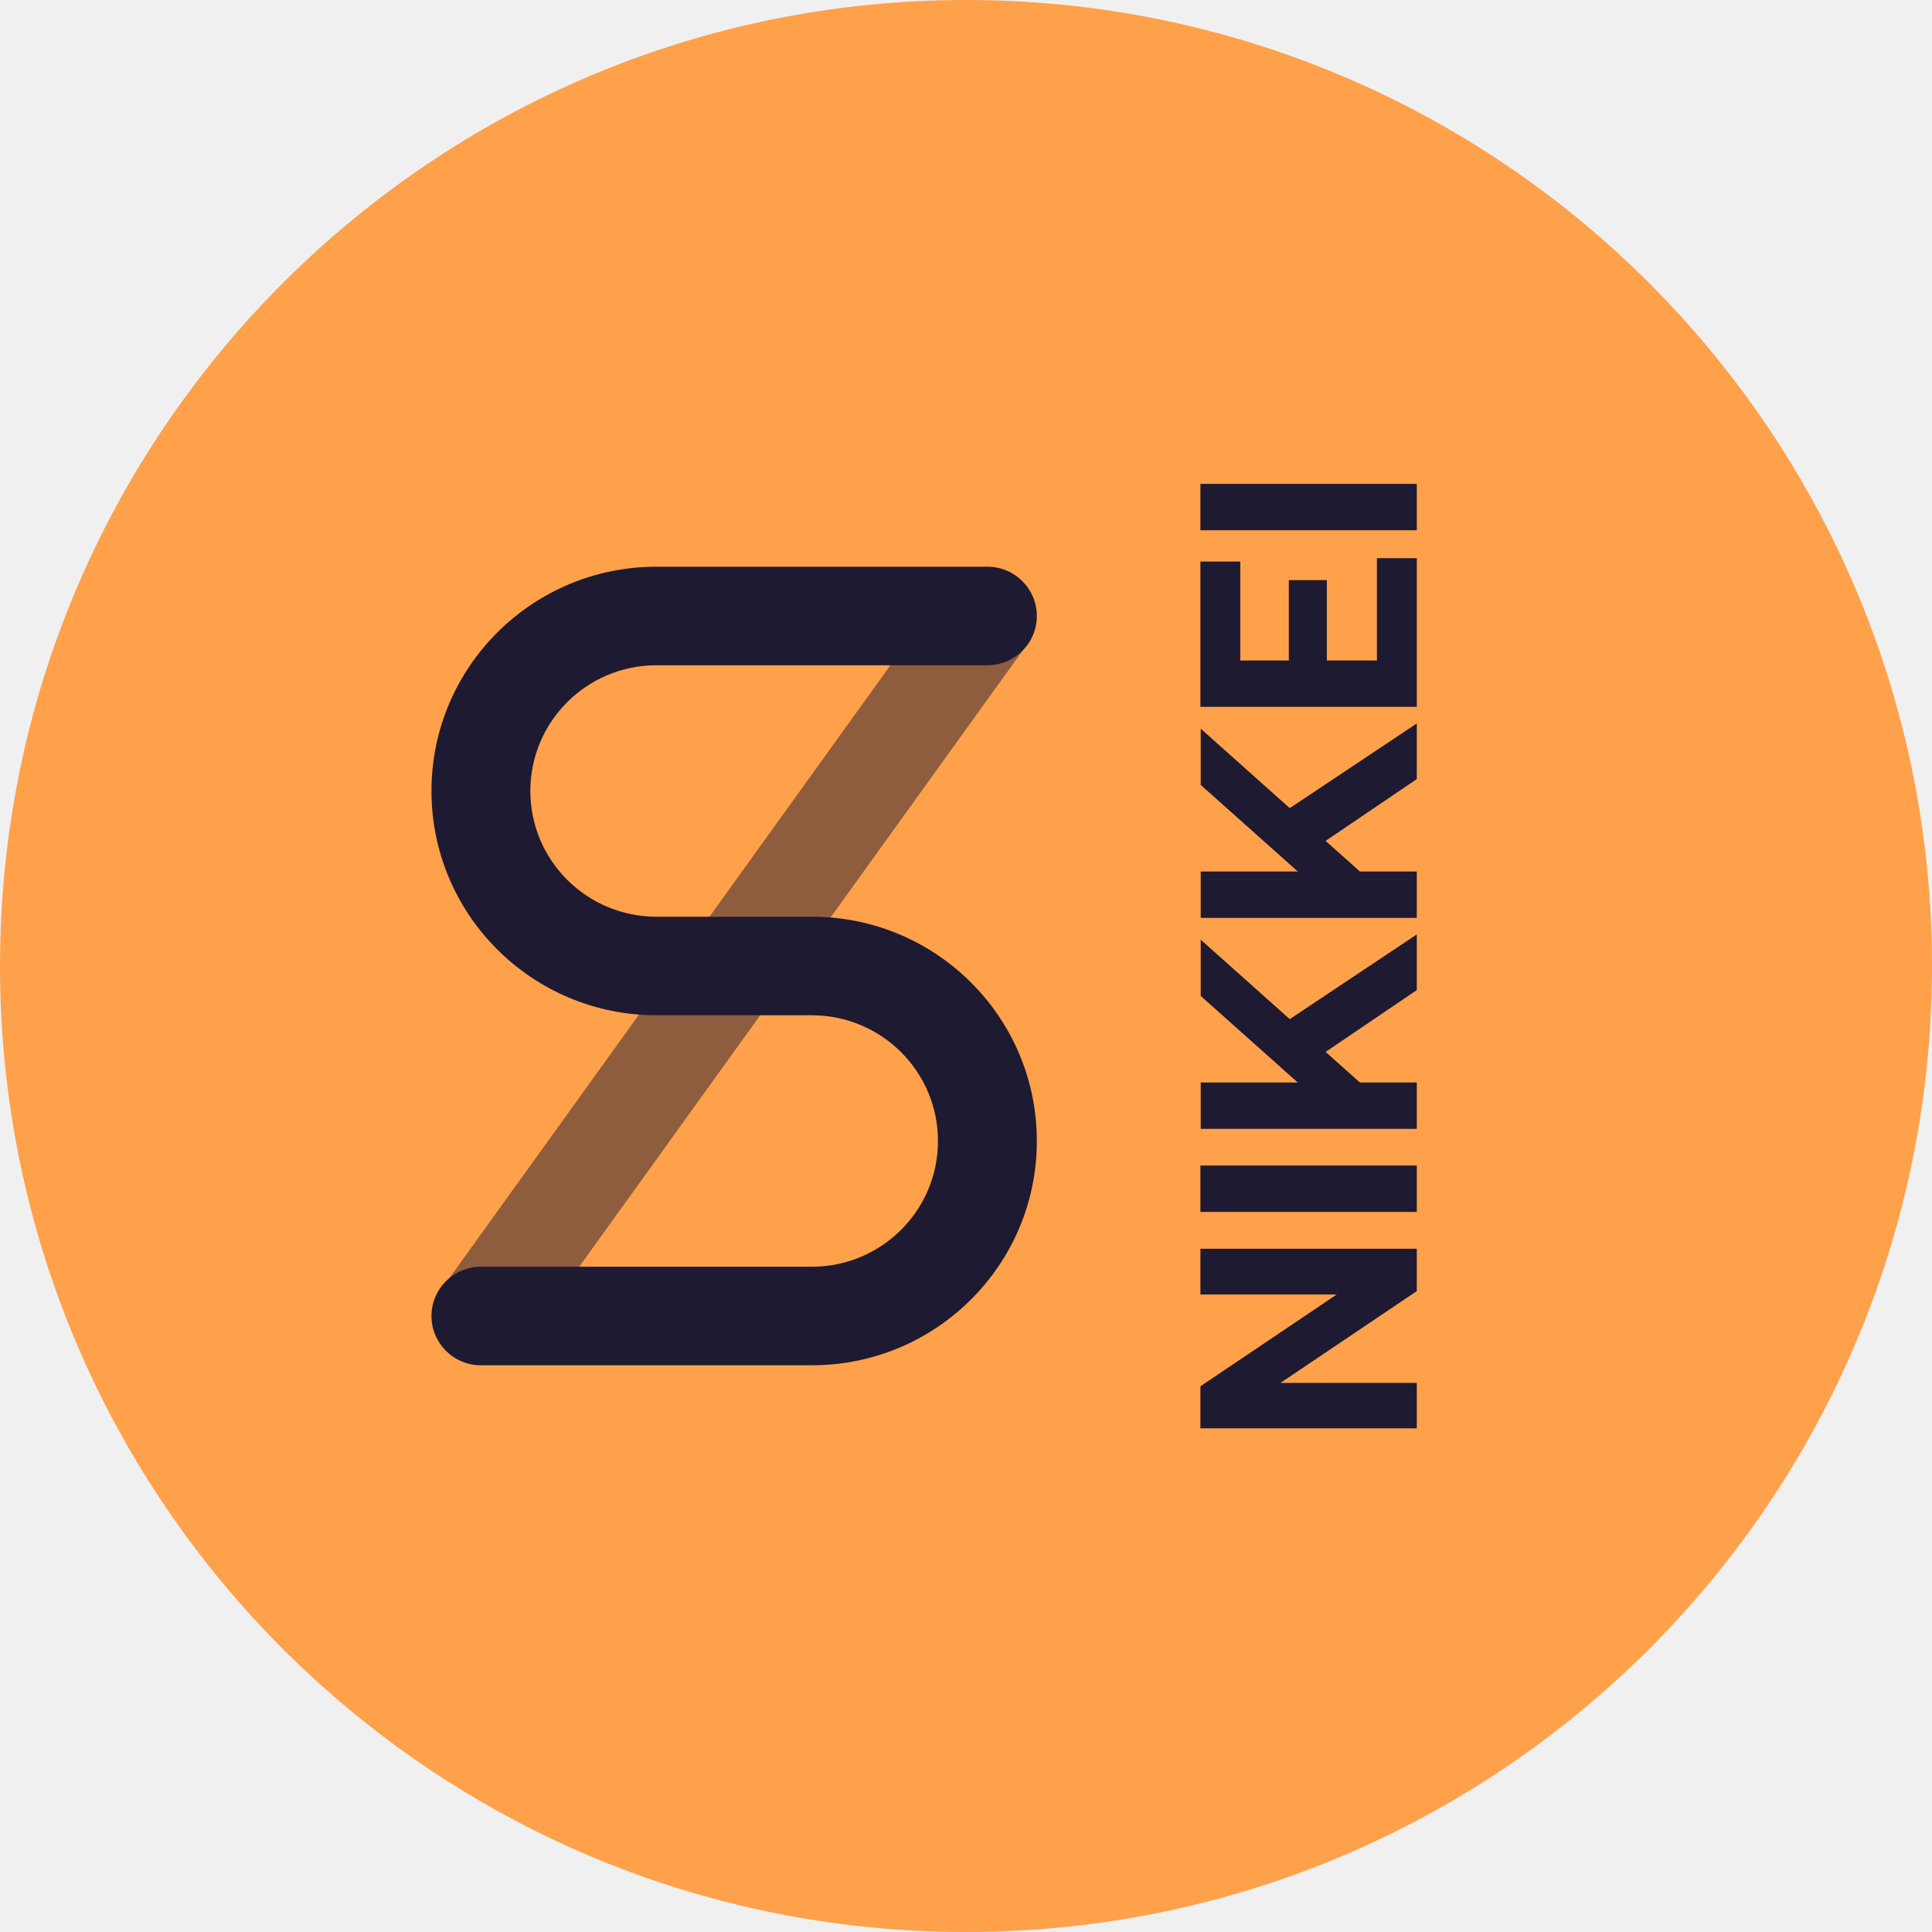
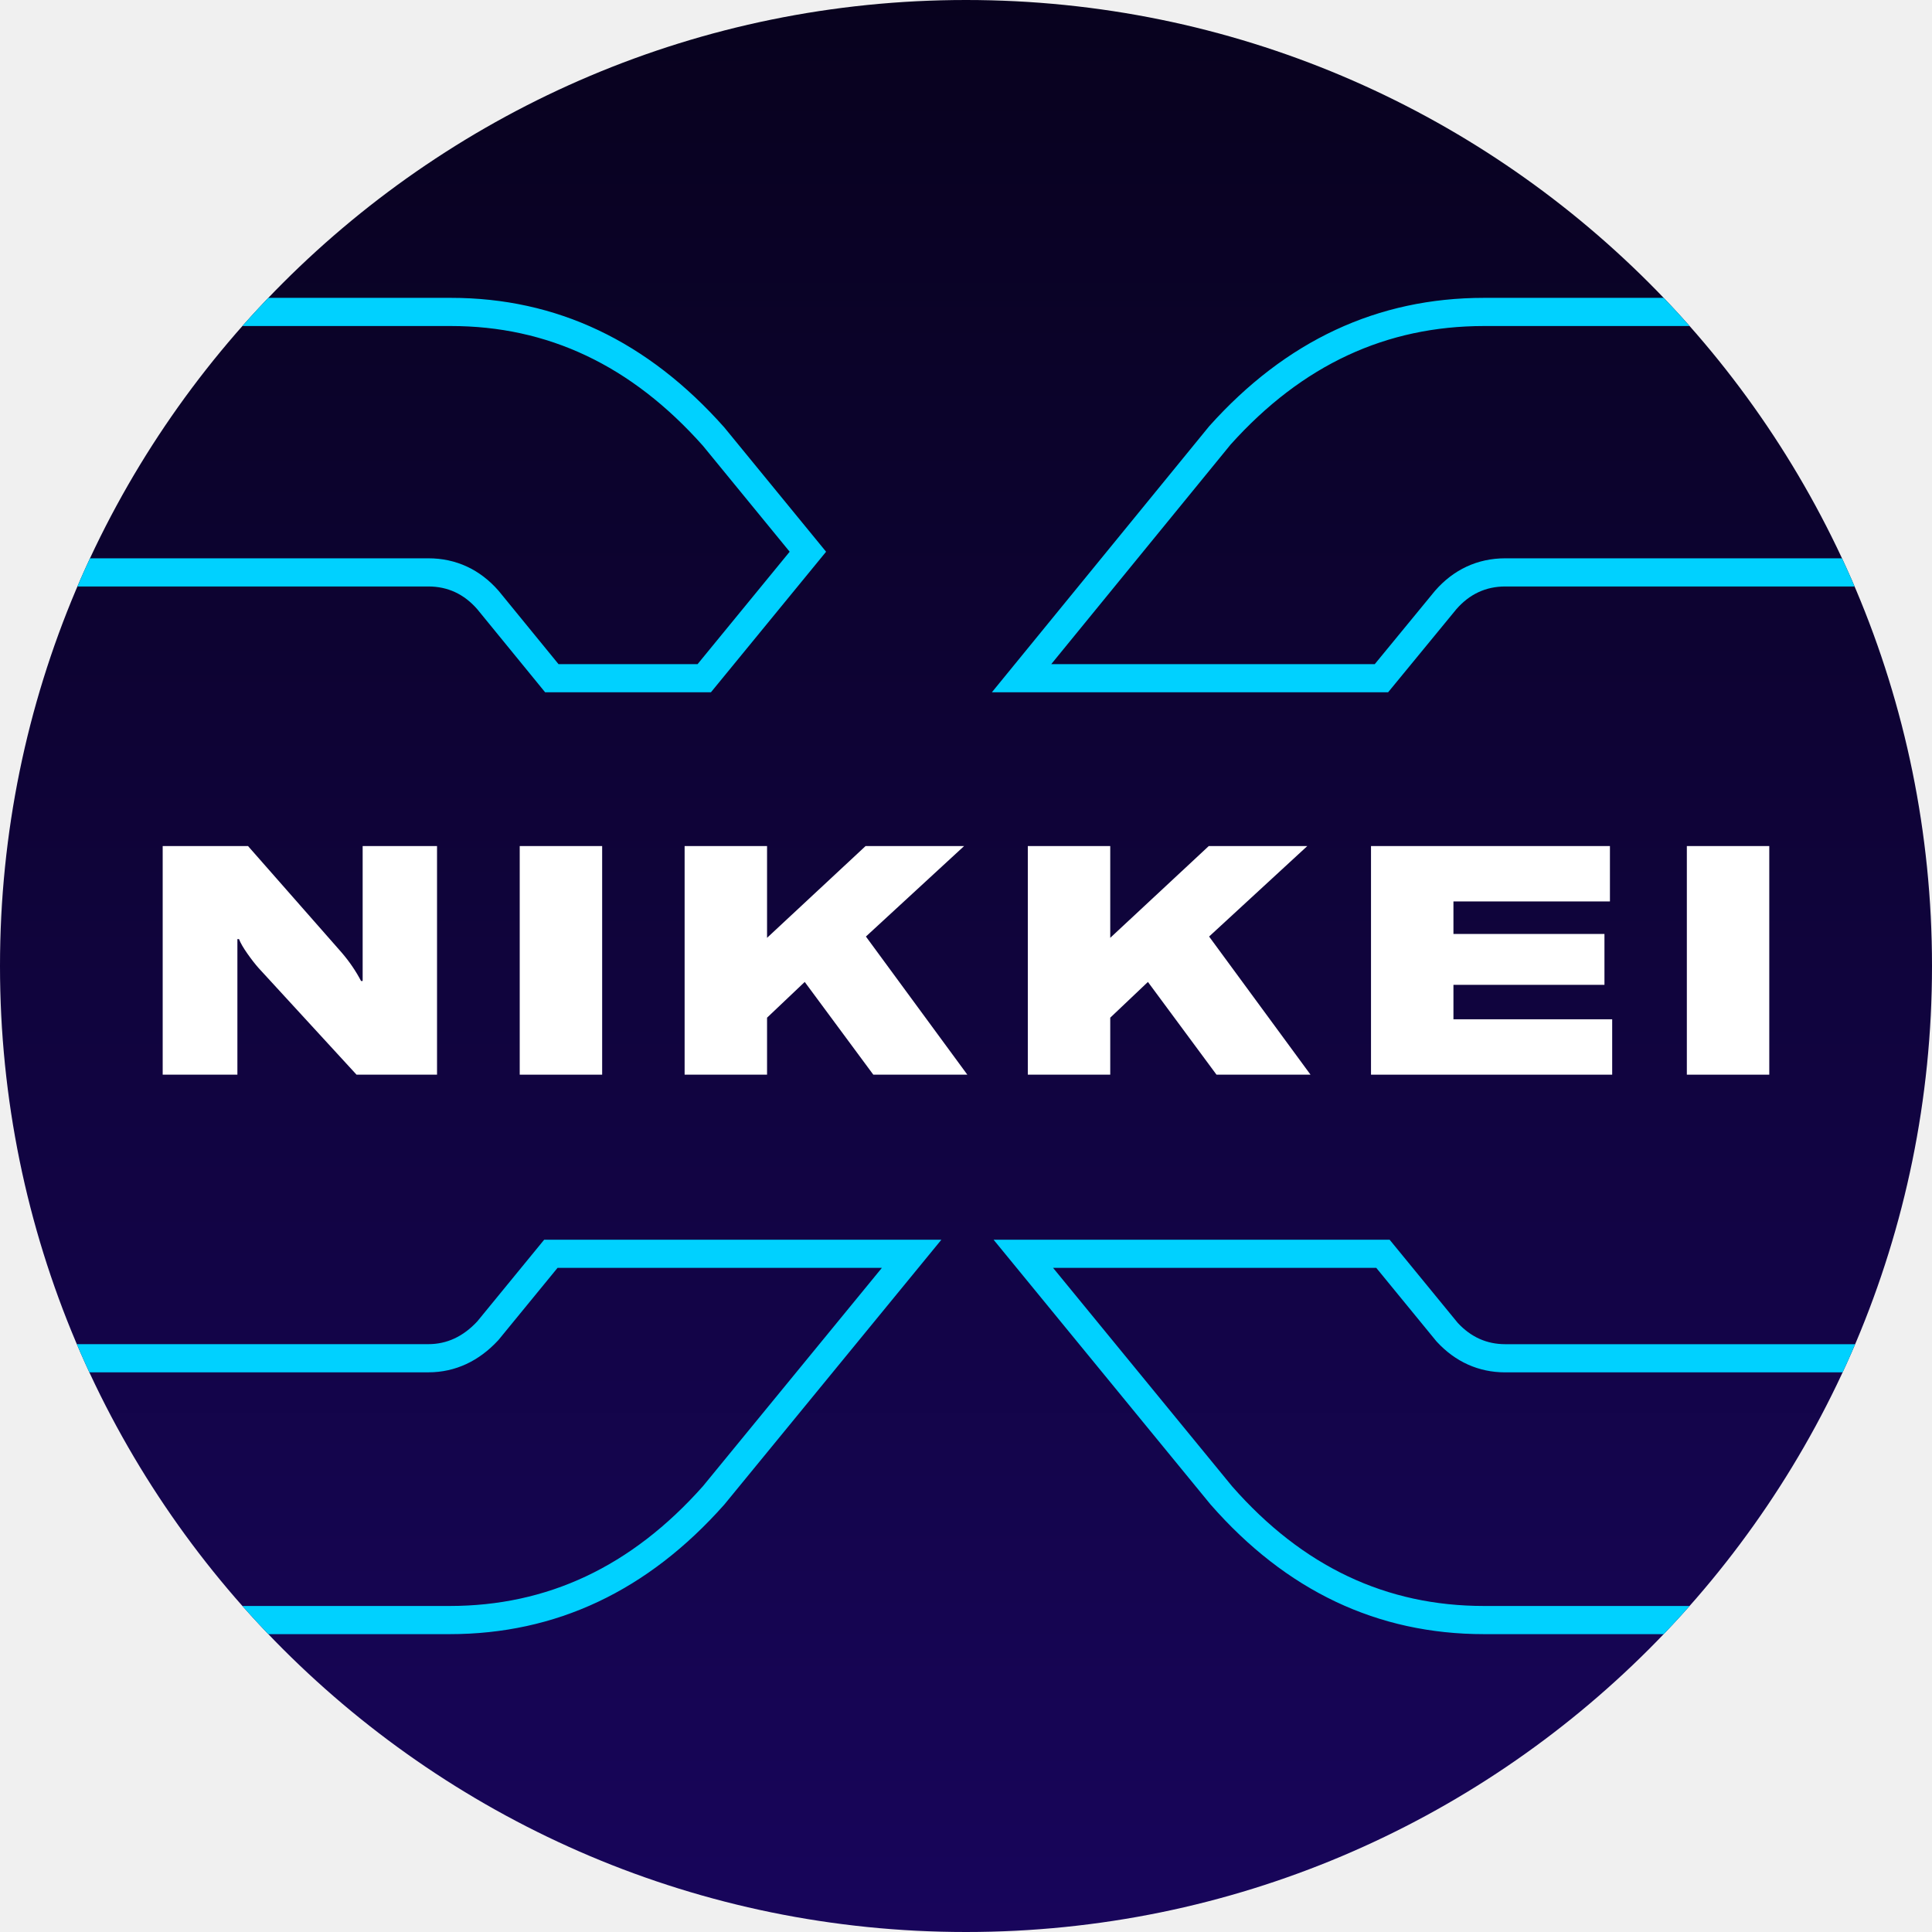
- <svg xmlns="http://www.w3.org/2000/svg" width="300" height="300" viewBox="0 0 300 300" fill="none">
-   <path d="M150 300c82.843 0 150-67.157 150-150S232.843 0 150 0 0 67.157 0 150s67.157 150 150 150z" fill="#FFA14A" />
-   <path d="M220 221.792h-33.6v-6.528l21.168-14.256H186.4v-7.104H220v6.576l-21.168 14.256H220v7.056zm-33.6-33.609v-7.2H220v7.2h-33.6zm.048-12.891v-7.2h15.072l-15.072-13.44v-8.736l13.824 12.336L220 145.1v8.64l-14.16 9.6 5.328 4.752H220v7.2h-33.552zm0-32.766v-7.2h15.072l-15.072-13.44v-8.736l13.824 12.336L220 112.334v8.64l-14.16 9.6 5.328 4.752H220v7.2h-33.552zm-.048-32.765v-22.56h6.192v15.36h7.536v-12.48h5.904v12.48h7.776V86.673H220v23.088h-33.6zm0-27.422v-7.2H220v7.2h-33.6z" fill="#1E1A31" />
-   <path opacity=".5" fill-rule="evenodd" clip-rule="evenodd" d="M81.424 208.528l-12.484-8.906 78.517-109.094 12.483 8.906-78.516 109.094z" fill="#1E1A31" />
-   <path fill-rule="evenodd" clip-rule="evenodd" d="M121.868 142.349h4.191c19.298 0 34.941 15.592 34.941 34.826C161 196.408 145.357 212 126.059 212H74.676c-4.24 0-7.676-3.425-7.676-7.651 0-4.225 3.437-7.65 7.676-7.65h51.383c10.819 0 19.589-8.741 19.589-19.524 0-10.783-8.77-19.524-19.589-19.524h-24.118C82.643 157.651 67 142.059 67 122.825 67 103.592 82.643 88 101.941 88h51.383c4.239 0 7.676 3.425 7.676 7.65 0 4.226-3.437 7.651-7.676 7.651h-51.383c-10.82 0-19.59 8.741-19.59 19.524 0 10.783 8.77 19.524 19.59 19.524h19.927z" fill="#1E1A31" />
+ <svg xmlns="http://www.w3.org/2000/svg" width="480" height="480" viewBox="0 0 480 480" fill="none">
+   <circle cx="240" cy="240" r="240" fill="url(#paint0_linear)" />
+   <mask id="mask0" mask-type="alpha" maskUnits="userSpaceOnUse" x="0" y="0" width="480" height="480">
+     <circle cx="240" cy="240" r="240" fill="url(#paint1_linear)" />
+   </mask>
+   <g mask="url(#mask0)">
+     <path fill-rule="evenodd" clip-rule="evenodd" d="M123.924 146.839L138.76 165H173.312L196.192 137.076L174.636 110.748C156.805 90.694 136.027 81 112.011 81H12V138.71H106.428C113.355 138.71 119.293 141.538 123.848 146.752L123.924 146.839ZM179.963 106.205L205.24 137.078L176.626 172H135.439L118.576 151.357C115.289 147.595 111.243 145.71 106.428 145.71H7.951C7.076 145.71 6.361 145.433 5.822 144.879C5.274 144.334 5 143.717 5 143.056V76.654C5 75.993 5.274 75.385 5.822 74.831C6.361 74.277 7.076 74 7.951 74H112.011C138.27 74 160.923 84.741 179.963 106.205ZM123.852 332.909L123.701 333.071C119.042 338.081 113.205 340.951 106.428 340.951H12.327V399H111.685C135.94 399 156.82 389.299 174.636 369.252L219.1 315H138.518L123.852 332.909ZM135.203 308H233.888L179.963 373.795C160.923 395.268 138.164 406 111.685 406H7.951C7.076 406 6.414 405.723 5.981 405.169C5.539 404.615 5.327 403.9 5.327 403.007V336.605C5.327 335.943 5.539 335.336 5.981 334.782C6.414 334.228 7.076 333.951 7.951 333.951H106.428C111.022 333.951 115.068 332.074 118.576 328.303L135.203 308ZM362.153 328.643C365.439 332.19 369.371 333.96 373.974 333.96H472.451C473.325 333.96 473.979 334.237 474.421 334.791C474.854 335.345 475.075 336.069 475.075 336.944V403.346C475.075 404.007 474.854 404.624 474.421 405.169C473.979 405.723 473.325 406 472.451 406H368.717C342.238 406 319.585 395.268 300.766 373.795L246.848 308H345.245L362.153 328.643ZM341.93 315H261.635L306.106 369.268C323.696 389.299 344.46 399 368.717 399H468.075V340.96H373.974C367.312 340.96 361.552 338.295 357.018 333.4L356.872 333.244L341.93 315ZM361.826 151.357C365.112 147.595 369.159 145.71 373.974 145.71H472.451C473.325 145.71 473.979 145.433 474.421 144.879C474.854 144.334 475.075 143.717 475.075 143.056V76.654C475.075 75.769 474.854 75.108 474.421 74.661C473.979 74.223 473.325 74 472.451 74H368.717C342.238 74 319.479 84.625 300.439 105.874L246.427 172H344.868L361.826 151.357ZM341.559 165L356.484 146.832L356.554 146.752C361.109 141.538 367.047 138.71 373.974 138.71H468.075V81H368.717C344.443 81 323.562 90.611 305.758 110.428L261.183 165H341.559Z" fill="#00D1FF" />
+   </g>
+   <path d="M61.62 210.2L84.9 236.68C86.82 238.92 88.42 241.267 89.7 243.72H90.1V234.92V210.2H108.58V267H88.58L64.26 240.52C63.407 239.56 62.473 238.36 61.46 236.92C60.447 235.48 59.753 234.28 59.38 233.32H58.98V242.04V267H40.42V210.2H61.62Z" fill="white" />
+   <path d="M129.123 267V210.2H149.603V267H129.123Z" fill="white" />
+   <path d="M216.972 267L199.932 243.96L190.572 252.84V267H170.092V210.2H190.572V233L215.052 210.2H239.532L215.132 232.68L240.332 267H216.972Z" fill="white" />
+   <path d="M302.237 267L285.197 243.96L275.837 252.84V267H255.357V210.2H275.837V233L300.317 210.2H324.797L300.397 232.68L325.597 267H302.237Z" fill="white" />
+   <path d="M361.103 253.24H400.543V267H340.623V210.2H399.983V223.96H361.103V232.04H398.623V244.68H361.103V253.24Z" fill="white" />
+   <path d="M419.092 267V210.2H439.572V267H419.092Z" fill="white" />
+   <defs>
+     <linearGradient id="paint0_linear" x1="240" y1="0" x2="240" y2="701.818" gradientUnits="userSpaceOnUse">
+       <stop stop-color="#08021E" />
+       <stop offset="1" stop-color="#1F0777" />
+     </linearGradient>
+     <linearGradient id="paint1_linear" x1="240" y1="0" x2="240" y2="701.818" gradientUnits="userSpaceOnUse">
+       <stop stop-color="#08021E" />
+       <stop offset="1" stop-color="#1F0777" />
+     </linearGradient>
+   </defs>
</svg>
